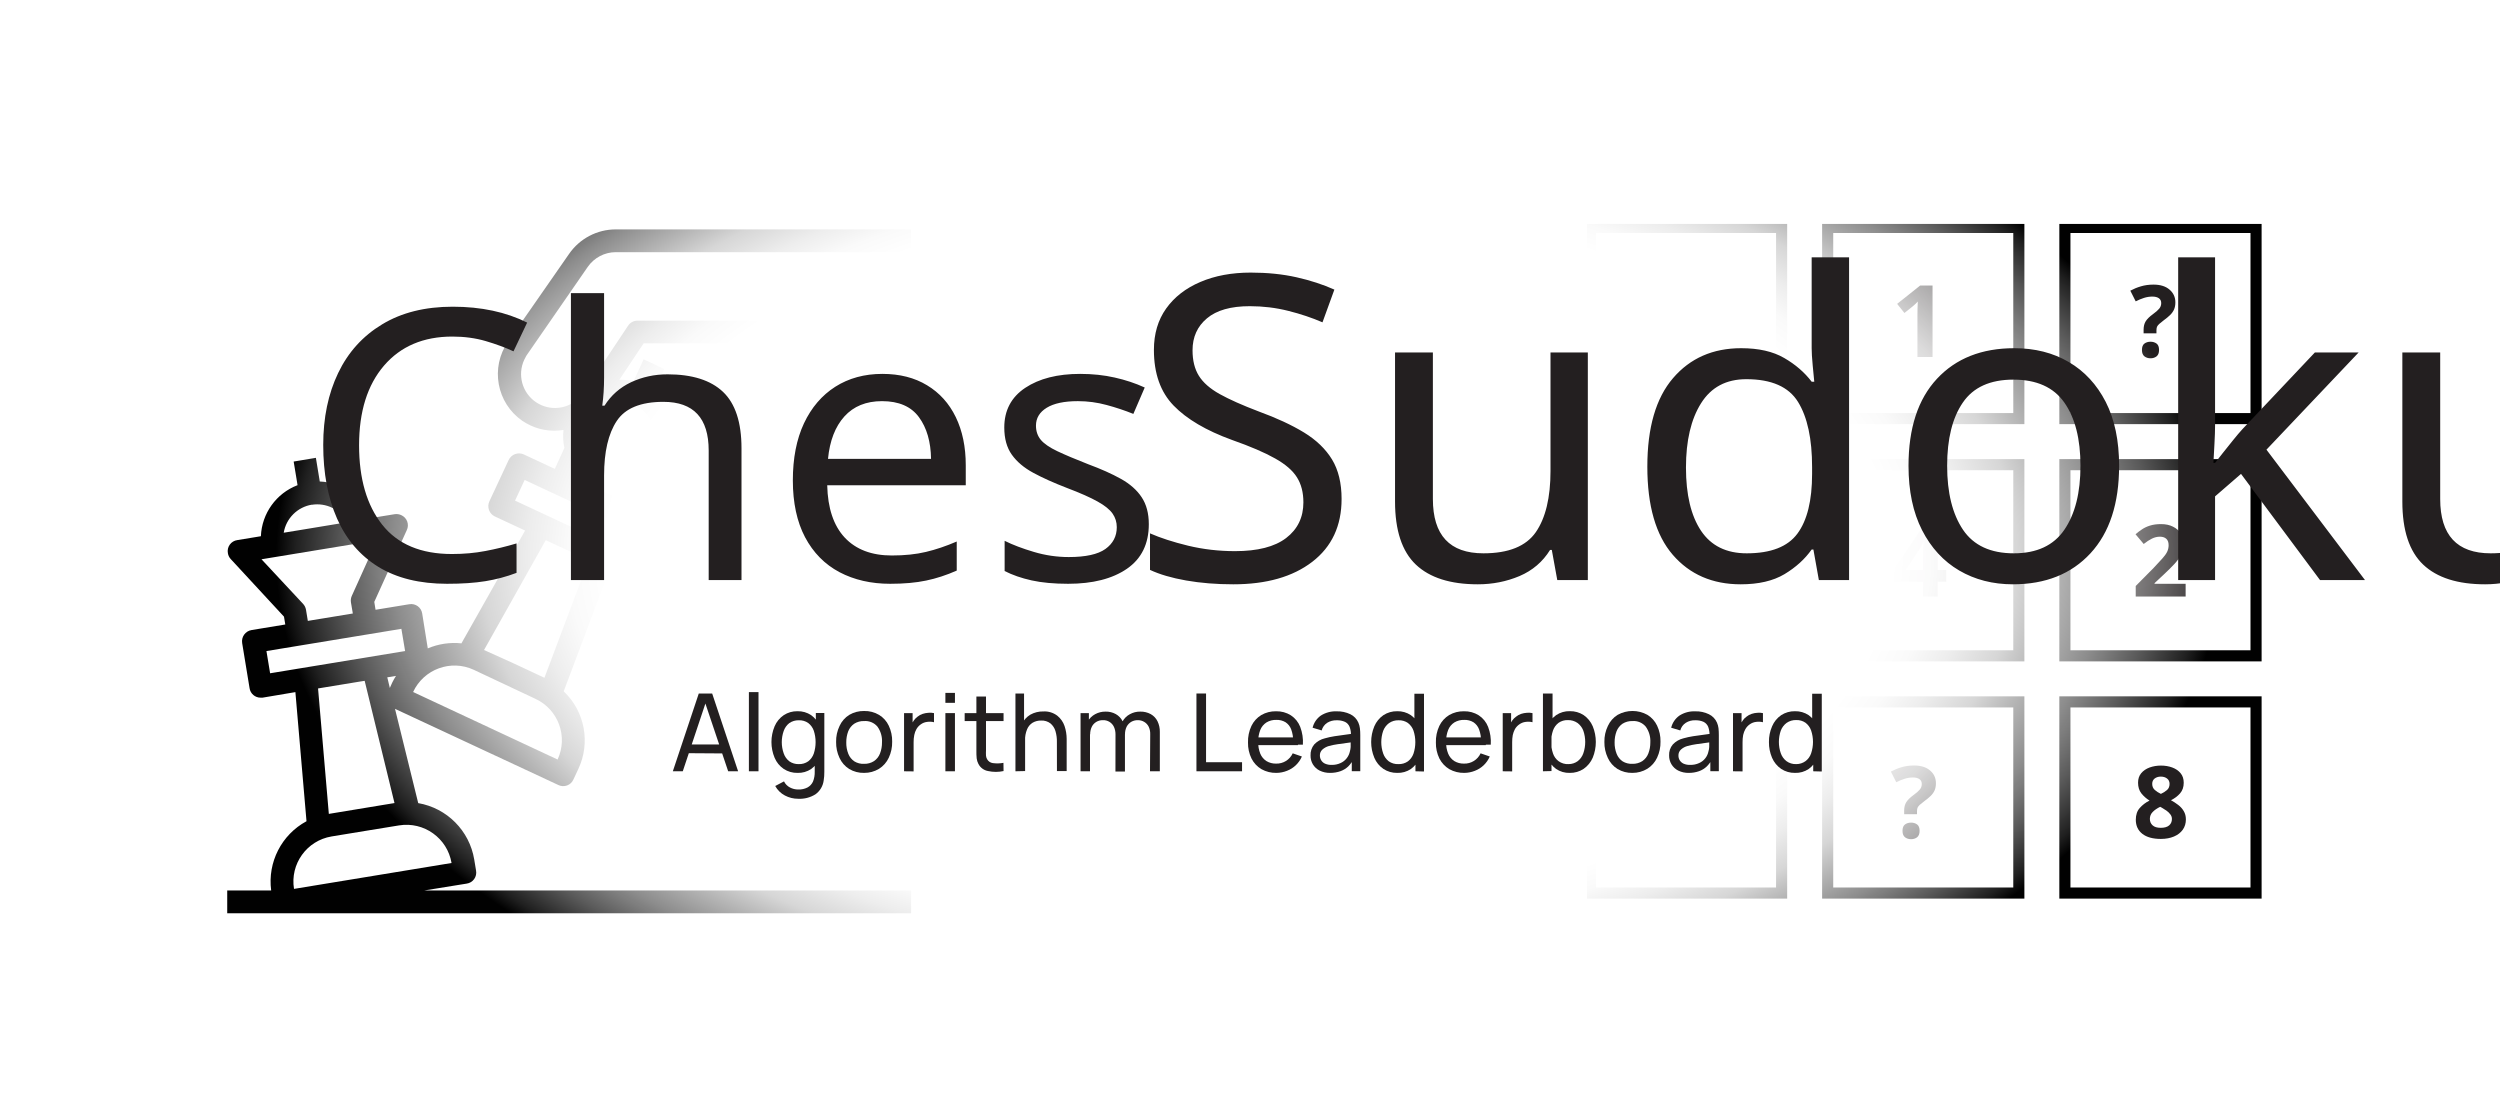
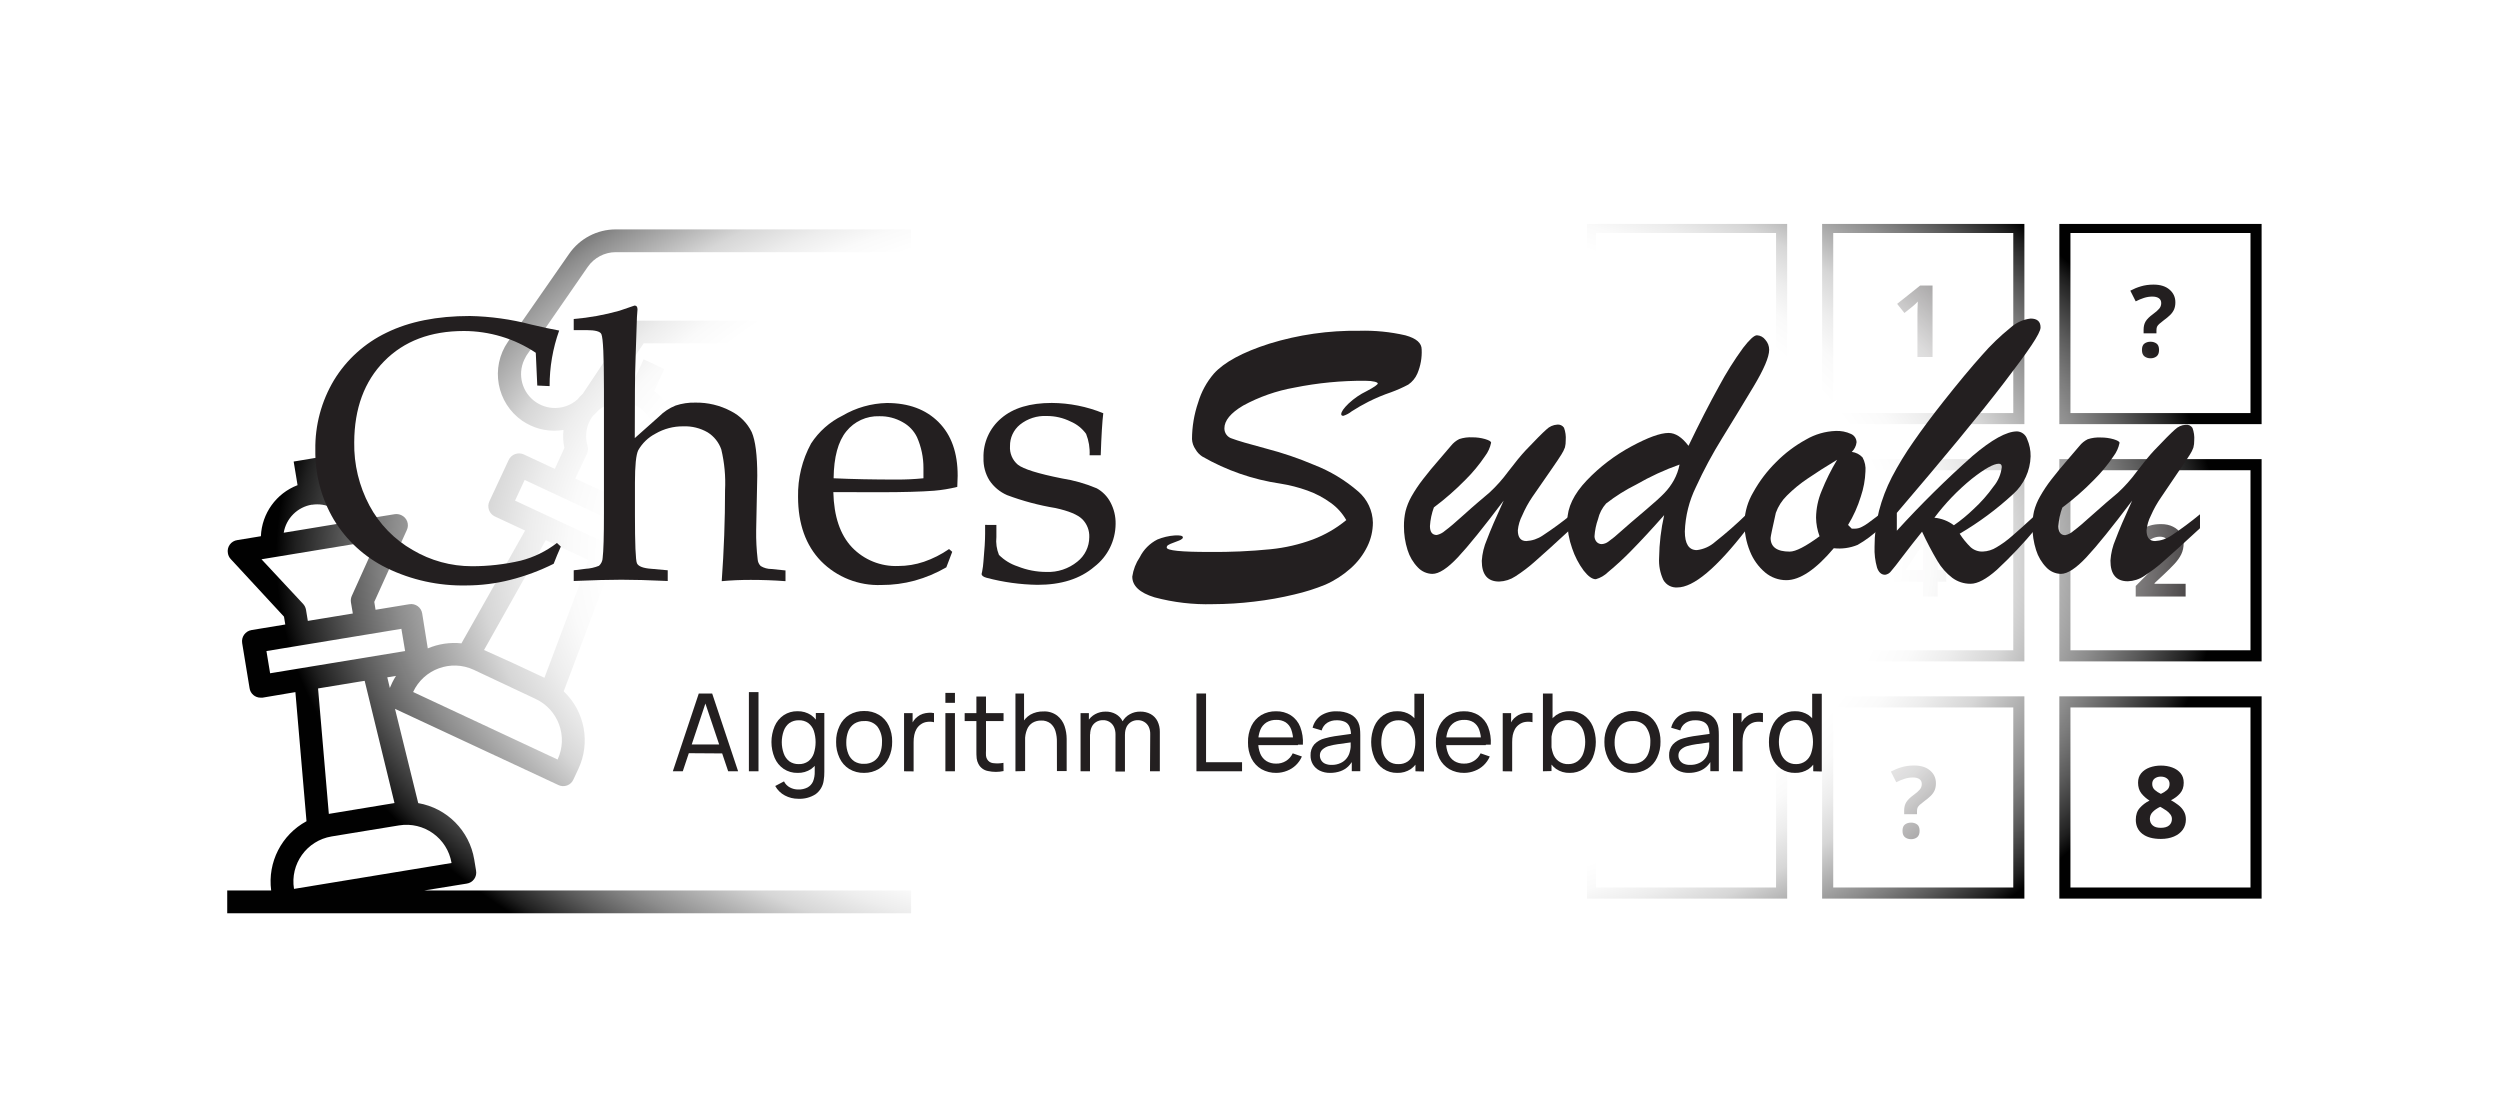
<svg xmlns="http://www.w3.org/2000/svg" id="Layer_1" data-name="Layer 1" viewBox="0 0 450 200.72">
  <defs>
-     <style>.cls-1,.cls-4{fill:none;}.cls-2{fill:#010101;}.cls-3{clip-path:url(#clip-path);}.cls-4{stroke:#010101;stroke-miterlimit:10;stroke-width:2px;}.cls-5{font-size:18px;font-family:JetBrainsMono-Bold, JetBrains Mono;font-weight:700;}.cls-5,.cls-7,.cls-8{fill:#231f20;}.cls-6{fill:url(#radial-gradient);}.cls-8{font-size:67.95px;font-family:BookAntiqua, Book Antiqua;}.cls-9{font-size:76.44px;font-family:BrushScriptMT, Brush Script MT;}</style>
+     <style>.cls-1,.cls-4{fill:none;}.cls-2{fill:#010101;}.cls-3{clip-path:url(#clip-path);}.cls-4{stroke:#010101;stroke-miterlimit:10;stroke-width:2px;}.cls-5{font-size:18px;font-family:JetBrainsMono-Bold, JetBrains Mono;font-weight:700;}.cls-5,.cls-7{fill:#231f20;}.cls-6{fill:url(#radial-gradient);}</style>
    <clipPath id="clip-path">
      <rect class="cls-1" x="285.66" y="40.31" width="123.44" height="124.07" />
    </clipPath>
    <radialGradient id="radial-gradient" cx="225" cy="100" r="114.48" gradientTransform="translate(-119.43 14.26) scale(1.53 0.86)" gradientUnits="userSpaceOnUse">
      <stop offset="0.66" stop-color="#fff" />
      <stop offset="0.7" stop-color="#fff" stop-opacity="0.98" />
      <stop offset="0.74" stop-color="#fff" stop-opacity="0.93" />
      <stop offset="0.79" stop-color="#fff" stop-opacity="0.84" />
      <stop offset="0.83" stop-color="#fff" stop-opacity="0.71" />
      <stop offset="0.88" stop-color="#fff" stop-opacity="0.55" />
      <stop offset="0.93" stop-color="#fff" stop-opacity="0.35" />
      <stop offset="0.98" stop-color="#fff" stop-opacity="0.12" />
      <stop offset="1" stop-color="#fff" stop-opacity="0" />
    </radialGradient>
  </defs>
  <path class="cls-2" d="M94.86,63.86l10.93-15.81a6.16,6.16,0,0,1,5.07-2.66H164v-4.1H110.86a10.23,10.23,0,0,0-8.43,4.42l-11,15.81a10.24,10.24,0,0,0,2.59,14.23c.24.16.49.32.75.46a10.11,10.11,0,0,0,6.66,1.18,10.07,10.07,0,0,0,.16,3.24L99.87,84.4l-5.58-2.6a2.06,2.06,0,0,0-2.73,1l-3.47,7.44a2.05,2.05,0,0,0,1,2.73h0l5.43,2.53L83.06,115.8a12.32,12.32,0,0,0-6.06.91l-1-6.26a2,2,0,0,0-2.32-1.69h0l-6.08,1-.23-1.42,5.85-12.91a2,2,0,0,0-1-2.71A2.08,2.08,0,0,0,71,92.56l-4.26.7a10.29,10.29,0,0,0-9.18-6.59l-.7-4.26-4,.67.7,4.25a10.29,10.29,0,0,0-6.6,9.19l-4.25.7a2,2,0,0,0-1.69,2.36,2,2,0,0,0,.52,1.06L51.12,111l.23,1.41-6.07,1a2.05,2.05,0,0,0-1.69,2.35l1.33,8.1a2,2,0,0,0,2,1.72,1.84,1.84,0,0,0,.33,0l5.92-1,2,23.24a12.33,12.33,0,0,0-6.36,12.46H40.9v4.11H164v-4.11H76.39L84,159.05a2,2,0,0,0,1.69-2.35h0l-.33-2a12.35,12.35,0,0,0-10.08-10.14L71.1,127.59l29.4,13.71a2,2,0,0,0,2.72-1l.87-1.86a12.14,12.14,0,0,0-2.62-14l8.22-21.86,5.43,2.51a2,2,0,0,0,.86.2,2.07,2.07,0,0,0,.7-.13,2,2,0,0,0,1.16-1.06l3.47-7.44a2,2,0,0,0-1-2.72h0l-5.58-2.59,1.76-3.77c.25-.14.48-.31.73-.47a10.11,10.11,0,0,0,9.84,7.52H164v-4.1H127.07a6.18,6.18,0,0,1-4.56-2,6.09,6.09,0,0,1-1.57-4.75,6.4,6.4,0,0,1,6.48-5.54h7.85a10.26,10.26,0,0,0,0-20.52H114.76a2,2,0,0,0-1.71.92L105,70.73c0,.07-.1.13-.15.2a9,9,0,0,0-.94,1,6.1,6.1,0,0,1-9.3-7.64C94.67,64.15,94.76,64,94.86,63.86Zm-38.73,27A6.17,6.17,0,0,1,62.52,94l-7.85,1.3-3.6.59A6.15,6.15,0,0,1,56.13,90.84Zm-9.06,9.81,10.39-1.71,8.09-1.33,2.29-.38-4.51,10a2.08,2.08,0,0,0-.16,1.18l.34,2-5.22.86-2.88.47-.33-2a2.09,2.09,0,0,0-.53-1.07Zm24.77,47.9a8.24,8.24,0,0,1,9.44,6.77L52.92,160a8.22,8.22,0,0,1,6.77-9.44l6.08-1ZM57.25,123.92l7.67-1.26.72-.11,5.37,22-11.82,1.95Zm13.37-1.09-.45,1-.46-1.91,1.57-.26A12.81,12.81,0,0,0,70.62,122.83Zm-22-1.64-.66-4,24.29-4,.67,4Zm51.74,15.52h0l-26-12.15a8.22,8.22,0,0,1,10.91-4h0L96.4,125.8A8.21,8.21,0,0,1,100.37,136.71ZM98,122l-5.43-2.54L87.13,117,98.24,97.23l7.72,3.6ZM116.72,96.8,115,100.52l-5.57-2.61-11.15-5.2-5.57-2.6,1.73-3.72Zm-.86-35h19.41a6.16,6.16,0,1,1,0,12.31h-7.85a10.66,10.66,0,0,0-5.92,1.8,10.35,10.35,0,0,0-3.73-5.54l1.8-3.95-3.72-1.74-1.8,3.94a11,11,0,0,0-2.56-.27Zm-10.21,19.9a2,2,0,0,0,.11-1.44,6.11,6.11,0,0,1,.3-4.31,6.59,6.59,0,0,1,.65-1.08,11.11,11.11,0,0,0,1-1,6.14,6.14,0,1,1,6.46,10.28,2,2,0,0,0-1,1L111,89.6l-7.44-3.47Z" />
  <g class="cls-3">
    <rect class="cls-4" x="286.28" y="40.94" width="34.41" height="34.41" />
    <rect class="cls-4" x="328.98" y="40.94" width="34.41" height="34.41" />
    <rect class="cls-4" x="371.68" y="40.94" width="34.41" height="34.41" />
    <rect class="cls-4" x="286.28" y="83.64" width="34.41" height="34.41" />
    <rect class="cls-4" x="328.98" y="83.64" width="34.41" height="34.41" />
    <rect class="cls-4" x="371.68" y="83.64" width="34.41" height="34.41" />
    <rect class="cls-4" x="286.28" y="126.34" width="34.41" height="34.41" />
    <rect class="cls-4" x="328.98" y="126.34" width="34.41" height="34.41" />
    <rect class="cls-4" x="371.68" y="126.34" width="34.41" height="34.41" />
  </g>
  <text class="cls-5" transform="translate(383.41 64.26)">?</text>
  <text class="cls-5" transform="translate(340.31 150.82)">?</text>
  <text class="cls-5" transform="translate(383.71 107.37)">2</text>
  <text class="cls-5" transform="translate(340.34 107.37)">4</text>
  <text class="cls-5" transform="translate(383.82 150.82)">8</text>
  <text class="cls-5" transform="translate(340.42 64.26)">1</text>
  <rect class="cls-6" width="450" height="200.72" />
  <path class="cls-7" d="M121.11,138.83l4.67-14h2.41l4.67,14h-1.79l-4.37-13h.54l-4.34,13Zm2.25-3.26V134h7.25v1.62Z" />
  <path class="cls-7" d="M134.8,138.83V124.58h1.73v14.25Z" />
  <path class="cls-7" d="M143.55,139.12a4.34,4.34,0,0,1-2.49-.72,4.55,4.55,0,0,1-1.63-2,7.34,7.34,0,0,1,0-5.67,4.61,4.61,0,0,1,1.64-2,4.34,4.34,0,0,1,2.47-.71,4.23,4.23,0,0,1,2.47.71,4.46,4.46,0,0,1,1.55,2,8,8,0,0,1,0,5.69,4.46,4.46,0,0,1-1.55,2A4.15,4.15,0,0,1,143.55,139.12Zm.13,4.66a5.07,5.07,0,0,1-2.4-.59,4.21,4.21,0,0,1-1.74-1.71l1.58-.83a2.43,2.43,0,0,0,1.06,1.09,3.13,3.13,0,0,0,1.51.37,3.39,3.39,0,0,0,1.65-.36,2.27,2.27,0,0,0,1-1.07,4.44,4.44,0,0,0,.31-1.8V136h.2v-7.66h1.53V138.9a9.12,9.12,0,0,1-.12,1.61,3.63,3.63,0,0,1-1.47,2.46A5.33,5.33,0,0,1,143.68,143.78Zm.09-6.24a2.79,2.79,0,0,0,1.71-.5,3,3,0,0,0,1-1.39,6.63,6.63,0,0,0,0-4.13,3,3,0,0,0-1-1.38,2.76,2.76,0,0,0-1.68-.49,2.88,2.88,0,0,0-1.73.51,3.08,3.08,0,0,0-1,1.4,6.06,6.06,0,0,0,0,4.06,3.06,3.06,0,0,0,1,1.41A2.81,2.81,0,0,0,143.77,137.54Z" />
  <path class="cls-7" d="M155.54,139.12a5,5,0,0,1-2.68-.7,4.63,4.63,0,0,1-1.75-2,6.44,6.44,0,0,1-.61-2.87,6.29,6.29,0,0,1,.62-2.88,4.57,4.57,0,0,1,1.76-2,5.07,5.07,0,0,1,2.66-.69,5,5,0,0,1,2.69.7,4.48,4.48,0,0,1,1.75,1.95,6.41,6.41,0,0,1,.61,2.87,6.5,6.5,0,0,1-.61,2.89,4.68,4.68,0,0,1-1.76,2A5.09,5.09,0,0,1,155.54,139.12Zm0-1.63a3.13,3.13,0,0,0,1.78-.49,2.92,2.92,0,0,0,1.08-1.37,5.38,5.38,0,0,0,.36-2,4.42,4.42,0,0,0-.82-2.84,2.86,2.86,0,0,0-2.4-1,3.11,3.11,0,0,0-1.78.48,3,3,0,0,0-1.08,1.36,5.51,5.51,0,0,0-.35,2,5.28,5.28,0,0,0,.37,2.07,2.93,2.93,0,0,0,1.09,1.35A3.05,3.05,0,0,0,155.54,137.49Z" />
  <path class="cls-7" d="M162.73,138.83V128.36h1.54v2.53l-.25-.33a3.64,3.64,0,0,1,.48-.89,3,3,0,0,1,.66-.67,3,3,0,0,1,.91-.5,4.32,4.32,0,0,1,1.05-.2,3.36,3.36,0,0,1,1,.06V130a3.15,3.15,0,0,0-1.23-.06,2.39,2.39,0,0,0-1.17.46,2.65,2.65,0,0,0-.76.84,3.48,3.48,0,0,0-.39,1.06,6.19,6.19,0,0,0-.12,1.3v5.25Z" />
  <path class="cls-7" d="M170.17,126.51v-1.79h1.72v1.79Zm0,12.32V128.36h1.72v10.47Z" />
  <path class="cls-7" d="M173.64,129.79v-1.43h7v1.43Zm7,9a6.53,6.53,0,0,1-2.78,0,2.42,2.42,0,0,1-1.75-1.29,2.9,2.9,0,0,1-.31-1,12.56,12.56,0,0,1-.05-1.36v-9.76h1.73v9.65a9.06,9.06,0,0,0,0,1,1.62,1.62,0,0,0,.19.61,1.39,1.39,0,0,0,1.05.72,5.91,5.91,0,0,0,1.9-.05Z" />
  <path class="cls-7" d="M182.78,138.83v-14h1.55v7.71h.19v6.25Zm7.46-5.24a6.4,6.4,0,0,0-.26-2,2.85,2.85,0,0,0-.89-1.37,2.55,2.55,0,0,0-1.69-.52,2.9,2.9,0,0,0-1.53.39,2.48,2.48,0,0,0-1,1.2,4.87,4.87,0,0,0-.36,2l-1.13-.35a5.83,5.83,0,0,1,.54-2.6,4,4,0,0,1,1.54-1.7,4.58,4.58,0,0,1,2.35-.58,3.78,3.78,0,0,1,2.51.77,4.08,4.08,0,0,1,1.3,1.86A7.37,7.37,0,0,1,192,133v5.79h-1.75Z" />
  <path class="cls-7" d="M194.5,138.83V128.36H196v2.8h.2v7.67Zm6.29-6.63a3.17,3.17,0,0,0-.28-1.36,2.1,2.1,0,0,0-2-1.21,2.23,2.23,0,0,0-1.19.32,2.09,2.09,0,0,0-.81.9,3,3,0,0,0-.28,1.33l-.91-.54a3.45,3.45,0,0,1,1.81-3.09,3.82,3.82,0,0,1,1.88-.46,3.61,3.61,0,0,1,1.84.45,3.08,3.08,0,0,1,1.22,1.28,4.29,4.29,0,0,1,.42,2v7.05h-1.71Zm6.25-.07a2.93,2.93,0,0,0-.28-1.33,2.08,2.08,0,0,0-.8-.86,2.18,2.18,0,0,0-1.17-.31,2.31,2.31,0,0,0-1.13.28,2.21,2.21,0,0,0-.84.85,3,3,0,0,0-.32,1.42l-.91-.37a3.74,3.74,0,0,1,.46-1.94,3.26,3.26,0,0,1,1.32-1.31,3.72,3.72,0,0,1,1.88-.47,3.76,3.76,0,0,1,1.88.45,3,3,0,0,1,1.22,1.28,4.22,4.22,0,0,1,.42,1.93v7.08H207Z" />
  <path class="cls-7" d="M215.36,138.83v-14h1.73V137.2h6.48v1.63Z" />
  <path class="cls-7" d="M229.76,139.12a5.28,5.28,0,0,1-2.7-.67,4.67,4.67,0,0,1-1.79-1.92,6.28,6.28,0,0,1-.63-2.87,6.55,6.55,0,0,1,.62-3,4.65,4.65,0,0,1,1.77-1.95,5.1,5.1,0,0,1,2.65-.68,4.76,4.76,0,0,1,2.68.73,4.36,4.36,0,0,1,1.68,2.08,7.6,7.6,0,0,1,.48,3.2h-1.75v-.62a5.93,5.93,0,0,0-.36-2.14,2.65,2.65,0,0,0-1-1.27,3,3,0,0,0-1.66-.43,3.26,3.26,0,0,0-1.79.46,2.87,2.87,0,0,0-1.11,1.35,5.56,5.56,0,0,0-.37,2.17,5.3,5.3,0,0,0,.37,2.1,2.91,2.91,0,0,0,1.1,1.33,3.22,3.22,0,0,0,1.74.46,3.19,3.19,0,0,0,3-1.85l1.65.57a4.86,4.86,0,0,1-1.09,1.57,4.77,4.77,0,0,1-1.58,1A5.26,5.26,0,0,1,229.76,139.12Zm-3.87-5v-1.39h7.74v1.39Z" />
  <path class="cls-7" d="M239.46,139.12a4.12,4.12,0,0,1-1.94-.42,3,3,0,0,1-1.21-1.13,3,3,0,0,1-.41-1.57,2.9,2.9,0,0,1,.66-2,3.84,3.84,0,0,1,1.91-1.1,14.19,14.19,0,0,1,1.74-.38c.63-.1,1.52-.22,2.64-.37l.49-.07.45-.06-.62.36a3.83,3.83,0,0,0-.24-1.54,1.72,1.72,0,0,0-.82-.9,3.43,3.43,0,0,0-1.52-.29,3.07,3.07,0,0,0-1.69.45,2.38,2.38,0,0,0-1,1.38l-1.63-.49a3.76,3.76,0,0,1,1.47-2.18,4.92,4.92,0,0,1,2.85-.77,5.34,5.34,0,0,1,2.47.52,3,3,0,0,1,1.45,1.52,3.44,3.44,0,0,1,.27,1,9.45,9.45,0,0,1,.07,1.26v6.47h-1.53v-2.51l.36.23a5,5,0,0,1-1,1.43,4,4,0,0,1-1.41.86A5.52,5.52,0,0,1,239.46,139.12Zm.26-1.44a3.57,3.57,0,0,0,1.58-.33,2.84,2.84,0,0,0,1.11-.87,3,3,0,0,0,.57-1.22,3.8,3.8,0,0,0,.14-.8c0-.29,0-.63,0-1v-.18l.6.26-.71.11c-.92.11-1.67.22-2.25.31a12.34,12.34,0,0,0-1.55.32,3,3,0,0,0-1.18.64,1.38,1.38,0,0,0-.45,1.08,1.6,1.6,0,0,0,.23.84,1.53,1.53,0,0,0,.7.62A2.73,2.73,0,0,0,239.72,137.68Z" />
  <path class="cls-7" d="M251.5,139.12a4.34,4.34,0,0,1-2.49-.72,4.55,4.55,0,0,1-1.63-2,7.34,7.34,0,0,1,0-5.67,4.67,4.67,0,0,1,1.63-2,4.4,4.4,0,0,1,2.48-.71,4.23,4.23,0,0,1,2.47.71,4.46,4.46,0,0,1,1.55,2,8,8,0,0,1,0,5.69,4.46,4.46,0,0,1-1.55,2A4.15,4.15,0,0,1,251.5,139.12Zm.21-1.58a2.8,2.8,0,0,0,1.72-.5,3,3,0,0,0,1-1.39,6.63,6.63,0,0,0,0-4.13,3,3,0,0,0-1-1.38,2.76,2.76,0,0,0-1.68-.49,2.88,2.88,0,0,0-1.73.51,3.1,3.1,0,0,0-1.05,1.4,6.23,6.23,0,0,0,0,4.06,3.08,3.08,0,0,0,1,1.41A2.78,2.78,0,0,0,251.71,137.54Zm3.07,1.29v-7.71h-.19v-6.25h1.73v14Z" />
  <path class="cls-7" d="M263.58,139.12a5.28,5.28,0,0,1-2.7-.67,4.74,4.74,0,0,1-1.79-1.92,6.28,6.28,0,0,1-.63-2.87,6.55,6.55,0,0,1,.62-3,4.65,4.65,0,0,1,1.77-1.95,5.1,5.1,0,0,1,2.65-.68,4.76,4.76,0,0,1,2.68.73,4.36,4.36,0,0,1,1.68,2.08,7.6,7.6,0,0,1,.48,3.2h-1.75v-.62a5.93,5.93,0,0,0-.36-2.14,2.65,2.65,0,0,0-1-1.27,3,3,0,0,0-1.66-.43,3.26,3.26,0,0,0-1.79.46,2.87,2.87,0,0,0-1.11,1.35,5.56,5.56,0,0,0-.37,2.17,5.3,5.3,0,0,0,.37,2.1,2.91,2.91,0,0,0,1.1,1.33,3.22,3.22,0,0,0,1.74.46,3.19,3.19,0,0,0,3-1.85l1.65.57a4.86,4.86,0,0,1-1.09,1.57,4.77,4.77,0,0,1-1.58,1A5.26,5.26,0,0,1,263.58,139.12Zm-3.87-5v-1.39h7.74v1.39Z" />
  <path class="cls-7" d="M270.49,138.83V128.36H272v2.53l-.26-.33a4.47,4.47,0,0,1,.48-.89,2.84,2.84,0,0,1,.67-.67,3,3,0,0,1,.9-.5,4.31,4.31,0,0,1,1.06-.2,3.29,3.29,0,0,1,1,.06V130a3.15,3.15,0,0,0-1.23-.06,2.39,2.39,0,0,0-1.16.46,2.68,2.68,0,0,0-.77.84,4.1,4.1,0,0,0-.39,1.06,7,7,0,0,0-.11,1.3v5.25Z" />
  <path class="cls-7" d="M277.73,138.83v-14h1.73v6.25h-.19v7.71Zm4.82.29a4.14,4.14,0,0,1-2.45-.71,4.46,4.46,0,0,1-1.55-2,8,8,0,0,1,0-5.69,4.41,4.41,0,0,1,1.56-2,4.22,4.22,0,0,1,2.46-.71,4.41,4.41,0,0,1,2.49.71,4.67,4.67,0,0,1,1.63,2,7.46,7.46,0,0,1,0,5.67,4.69,4.69,0,0,1-1.63,2A4.35,4.35,0,0,1,282.55,139.12Zm-.21-1.58A2.78,2.78,0,0,0,284,137a3.08,3.08,0,0,0,1-1.41,6.23,6.23,0,0,0,0-4.06,3.1,3.1,0,0,0-1.05-1.4,2.88,2.88,0,0,0-1.73-.51,2.76,2.76,0,0,0-1.68.49,2.92,2.92,0,0,0-1,1.38,6.44,6.44,0,0,0,0,4.13,2.87,2.87,0,0,0,1,1.39A2.79,2.79,0,0,0,282.34,137.54Z" />
  <path class="cls-7" d="M293.84,139.12a5,5,0,0,1-2.68-.7,4.57,4.57,0,0,1-1.75-2,6.44,6.44,0,0,1-.62-2.87,6.3,6.3,0,0,1,.63-2.88,4.57,4.57,0,0,1,1.76-2,5.5,5.5,0,0,1,5.35,0,4.55,4.55,0,0,1,1.75,1.95,6.41,6.41,0,0,1,.61,2.87,6.5,6.5,0,0,1-.61,2.89,4.68,4.68,0,0,1-1.76,2A5.12,5.12,0,0,1,293.84,139.12Zm0-1.63a3.16,3.16,0,0,0,1.78-.49,2.92,2.92,0,0,0,1.08-1.37,5.38,5.38,0,0,0,.36-2,4.43,4.43,0,0,0-.83-2.84,2.84,2.84,0,0,0-2.39-1,3.17,3.17,0,0,0-1.79.48,3,3,0,0,0-1.07,1.36,5.51,5.51,0,0,0-.35,2,5.28,5.28,0,0,0,.37,2.07,2.91,2.91,0,0,0,1.08,1.35A3.11,3.11,0,0,0,293.84,137.49Z" />
  <path class="cls-7" d="M304,139.12a4.11,4.11,0,0,1-1.93-.42,3,3,0,0,1-1.21-1.13,3,3,0,0,1-.42-1.57,2.85,2.85,0,0,1,.67-2,3.85,3.85,0,0,1,1.9-1.1,15.06,15.06,0,0,1,1.74-.38c.64-.1,1.52-.22,2.65-.37l.49-.07.45-.06-.62.36a4.22,4.22,0,0,0-.24-1.54,1.76,1.76,0,0,0-.82-.9,3.43,3.43,0,0,0-1.52-.29,3,3,0,0,0-1.69.45,2.34,2.34,0,0,0-1,1.38l-1.64-.49a3.77,3.77,0,0,1,1.48-2.18,4.87,4.87,0,0,1,2.85-.77,5.26,5.26,0,0,1,2.46.52,3,3,0,0,1,1.46,1.52,3.79,3.79,0,0,1,.27,1,11.7,11.7,0,0,1,.06,1.26v6.47h-1.53v-2.51l.36.23a4.77,4.77,0,0,1-1,1.43,3.91,3.91,0,0,1-1.41.86A5.43,5.43,0,0,1,304,139.12Zm.27-1.44a3.6,3.6,0,0,0,1.58-.33,2.84,2.84,0,0,0,1.11-.87,2.9,2.9,0,0,0,.56-1.22,3.26,3.26,0,0,0,.14-.8c0-.29,0-.63,0-1v-.18l.6.26-.72.11c-.92.11-1.67.22-2.25.31a12.54,12.54,0,0,0-1.54.32,2.89,2.89,0,0,0-1.18.64,1.38,1.38,0,0,0-.45,1.08,1.6,1.6,0,0,0,.22.84,1.64,1.64,0,0,0,.7.62A2.77,2.77,0,0,0,304.27,137.68Z" />
  <path class="cls-7" d="M311.94,138.83V128.36h1.54v2.53l-.25-.33a3.64,3.64,0,0,1,.48-.89,2.63,2.63,0,0,1,.66-.67,3,3,0,0,1,.91-.5,4.15,4.15,0,0,1,1.05-.2,3.36,3.36,0,0,1,1,.06V130a3.16,3.16,0,0,0-1.23-.06,2.39,2.39,0,0,0-1.17.46,2.65,2.65,0,0,0-.76.84,3.79,3.79,0,0,0-.4,1.06,7,7,0,0,0-.11,1.3v5.25Z" />
  <path class="cls-7" d="M323.1,139.12a4.34,4.34,0,0,1-2.49-.72,4.64,4.64,0,0,1-1.64-2,7,7,0,0,1-.56-2.83,6.79,6.79,0,0,1,.57-2.84,4.59,4.59,0,0,1,1.63-2,4.4,4.4,0,0,1,2.48-.71,4.25,4.25,0,0,1,2.47.71,4.46,4.46,0,0,1,1.55,2,8,8,0,0,1,0,5.69,4.46,4.46,0,0,1-1.55,2A4.15,4.15,0,0,1,323.1,139.12Zm.21-1.58A2.8,2.8,0,0,0,325,137a2.92,2.92,0,0,0,1-1.39,6.44,6.44,0,0,0,0-4.13,3,3,0,0,0-1-1.38,2.76,2.76,0,0,0-1.68-.49,2.88,2.88,0,0,0-1.73.51,3.1,3.1,0,0,0-1.05,1.4,6.23,6.23,0,0,0,0,4.06,3.08,3.08,0,0,0,1,1.41A2.78,2.78,0,0,0,323.31,137.54Zm3.07,1.29v-7.71h-.19v-6.25h1.73v14Z" />
-   <text class="cls-8" transform="translate(54.04 104.41)">Ches<tspan class="cls-9" x="149.07" y="0">Sudoku</tspan>
-   </text>
+   <path class="cls-7" d="M96.71,69.4l-.27-5.9a22.85,22.85,0,0,0-6.19-2.92,23.58,23.58,0,0,0-6.75-1q-9,0-14.35,5.44T63.76,79.62A23.38,23.38,0,0,0,66.5,91,20.08,20.08,0,0,0,74.28,99a20.89,20.89,0,0,0,10.65,2.92,38.38,38.38,0,0,0,8.79-1,17.87,17.87,0,0,0,6.53-3.19l.7.66q-.69,1.53-1.29,3.09a38.46,38.46,0,0,1-7.82,2.9,32.21,32.21,0,0,1-7.91,1,31.24,31.24,0,0,1-14.35-3.15,22.81,22.81,0,0,1-9.5-8.71,23.94,23.94,0,0,1-3.32-12.56,23.7,23.7,0,0,1,3.35-12.52,22.43,22.43,0,0,1,9.47-8.56q6.12-3,15-3a47,47,0,0,1,11,1.53q3.12.74,5.07,1.09a29.52,29.52,0,0,0-1.72,10Z" />
+   <path class="cls-7" d="M114.26,78.86,118.6,75a8.91,8.91,0,0,1,3-2,10.49,10.49,0,0,1,3.57-.53A13.2,13.2,0,0,1,131.56,74a8.33,8.33,0,0,1,3.75,3.78q1,2.31,1,7.85l-.2,9.82a39.66,39.66,0,0,0,.27,5.24,1.83,1.83,0,0,0,.55,1.2,3.69,3.69,0,0,0,1.94.53l2.52.26v1.93c-2.15-.16-4.24-.23-6.27-.23-1.75,0-3.49.07-5.21.23q.6-8.33.6-16.39a25.9,25.9,0,0,0-.68-7.33,5.93,5.93,0,0,0-2.44-3.06A8.14,8.14,0,0,0,123,76.74a9.76,9.76,0,0,0-5,1.31,7.6,7.6,0,0,0-3.12,3q-.59,1.23-.59,5.84v5.77q0,7.91.36,8.73c.24.55,1.13.9,2.65,1l2.89.26v1.93c-3.45-.16-6.22-.23-8.33-.23s-5,.07-8.59.23v-1.93l2.09-.26a7.56,7.56,0,0,0,2.46-.55,2,2,0,0,0,.66-1.44c.15-1.19.23-3.87.23-8V70.06c0-5.9-.15-9.21-.46-9.91-.2-.49-1.1-.73-2.69-.73h-2.29v-2a43.55,43.55,0,0,0,8.23-1.49l2.72-.93c.35,0,.53.23.53.7l-.1,1.36-.2,6q-.17,4.5-.16,7Z" />
+   <path class="cls-7" d="M150,88.58q.16,6.54,3.34,9.92a10.92,10.92,0,0,0,8.35,3.38,14.46,14.46,0,0,0,4.61-.76,18.57,18.57,0,0,0,4.53-2.29l.57.5-1.06,2.79a24.35,24.35,0,0,1-5.68,2.39,22.72,22.72,0,0,1-6,.79A14.47,14.47,0,0,1,147.78,101q-4.12-4.26-4.13-11.56A19.29,19.29,0,0,1,146,79.82a14.23,14.23,0,0,1,5.64-5,16.49,16.49,0,0,1,8-2.28q5.87,0,9.31,3.45t3.43,9.65l-.07,2a26.44,26.44,0,0,1-4.17.69q-3.54.27-9.84.27Zm.06-2.49c3.43.16,7.22.23,11.35.23a46.85,46.85,0,0,0,4.81-.23V84.23a13.62,13.62,0,0,0-1.16-5.54A6.1,6.1,0,0,0,162.5,76a8.13,8.13,0,0,0-4.22-1.08,7.31,7.31,0,0,0-5.94,2.72Q150.12,80.36,150.05,86.09Z" />
+   <path class="cls-7" d="M179.35,94.49v2.16a6.73,6.73,0,0,0,.46,3.23,8.49,8.49,0,0,0,3.37,2.07,13.93,13.93,0,0,0,5.16,1,8.29,8.29,0,0,0,5.58-1.85,5.62,5.62,0,0,0,2.15-4.4,4.33,4.33,0,0,0-1.26-3.25c-.84-.82-2.44-1.48-4.81-2a46.17,46.17,0,0,1-8.73-2.33,7.35,7.35,0,0,1-3.18-2.66,7.24,7.24,0,0,1-1.06-4,9,9,0,0,1,3.2-7.18c2.14-1.84,5.17-2.75,9.09-2.75a24.83,24.83,0,0,1,9.27,1.85q-.28,2.27-.46,7.57h-2a9.11,9.11,0,0,0-.63-3.85,6.6,6.6,0,0,0-2.78-2.22,9.53,9.53,0,0,0-4.3-1,7.16,7.16,0,0,0-4.82,1.55,4.89,4.89,0,0,0-1.8,3.87,4,4,0,0,0,1.42,3.35c1,.78,3.59,1.6,7.9,2.46a26.68,26.68,0,0,1,6.3,1.79,6.1,6.1,0,0,1,2.46,2.52,7.92,7.92,0,0,1,.93,3.88,9.81,9.81,0,0,1-3.84,7.72q-3.82,3.26-10.23,3.25a38,38,0,0,1-9.16-1.27c-.59-.16-.89-.39-.89-.7l.1-.46a13.42,13.42,0,0,0,.23-1.77c.2-2.15.3-3.82.3-5l0-1.59Z" />
+   <path class="cls-7" d="M242.33,93.62a9.63,9.63,0,0,0-2.79-3.1,16.49,16.49,0,0,0-4.2-2.22,26.85,26.85,0,0,0-4.88-1.25,39.71,39.71,0,0,1-14.07-4.89,3.69,3.69,0,0,1-1.19-1.27,3.47,3.47,0,0,1-.64-1.86,20.58,20.58,0,0,1,1.11-6.59,14.16,14.16,0,0,1,2.81-5.17q2.78-3.1,10-5.41a52.42,52.42,0,0,1,16.18-2.32,32.8,32.8,0,0,1,8.31.82c2,.55,2.93,1.4,2.93,2.54a9.87,9.87,0,0,1-.77,4.33,4.65,4.65,0,0,1-1.64,2,24.69,24.69,0,0,1-3.08,1.37,32,32,0,0,0-4.09,1.71,33.41,33.41,0,0,0-3,1.72,4.75,4.75,0,0,1-1.52.82c-.25,0-.38-.1-.38-.3,0-.42.44-1.06,1.33-1.92A13,13,0,0,1,246,70.4c1.37-.72,2-1.18,2-1.38s-.75-.48-2.27-.48A62.19,62.19,0,0,0,233,69.77,30.32,30.32,0,0,0,223.77,73c-2.26,1.34-3.38,2.71-3.38,4.1a1.89,1.89,0,0,0,1.4,1.85q1.4.54,6.17,1.81a60.87,60.87,0,0,1,8.55,2.91,27.15,27.15,0,0,1,8,4.82,7.58,7.58,0,0,1,2.61,5.59,9.78,9.78,0,0,1-1,4.28,12.71,12.71,0,0,1-3,3.94,17.33,17.33,0,0,1-4.56,2.94A36.16,36.16,0,0,1,233,107a59.85,59.85,0,0,1-7.24,1.29,62.92,62.92,0,0,1-7.45.46,36.53,36.53,0,0,1-10.5-1.23q-4-1.23-4-3.73a8.34,8.34,0,0,1,1.35-3.49,7.16,7.16,0,0,1,3.17-3.19,10.16,10.16,0,0,1,3.1-.73c1-.06,1.49.06,1.49.35a.35.35,0,0,1-.11.23,1.24,1.24,0,0,1-.26.19l-.3.14c-.5.2-.9.36-1.22.47a3.71,3.71,0,0,0-.74.34.5.5,0,0,0-.28.46q0,.8,7.72.79a100,100,0,0,0,11-.49,30.64,30.64,0,0,0,7.57-1.75A21.33,21.33,0,0,0,242.33,93.62Z" />
+   <path class="cls-7" d="M270.66,90.11q-5.4,7.17-8.23,10.19c-1.88,2-3.41,3-4.61,3a3.68,3.68,0,0,1-2.61-1.17A7.78,7.78,0,0,1,253.36,99a13.9,13.9,0,0,1-.65-4.28A11.7,11.7,0,0,1,253,92a11,11,0,0,1,1.06-2.63,25.88,25.88,0,0,1,2.08-3.11c.85-1.12,1.91-2.39,3.15-3.81l1.88-2.2a4.43,4.43,0,0,1,1.5-1.22,6.43,6.43,0,0,1,2.37-.31,8.08,8.08,0,0,1,2.27.31c.73.22,1.09.43,1.09.66a6,6,0,0,1-1.1,2.42,28.26,28.26,0,0,1-3.55,4.28,49.19,49.19,0,0,1-5.65,4.94,11.81,11.81,0,0,0-.71,3.36c0,1.07.41,1.61,1.23,1.61a3.3,3.3,0,0,0,1.49-.77c.7-.51,1.87-1.49,3.53-3s3.14-2.74,4.46-3.86a26.44,26.44,0,0,0,3.38-3.79q1.92-2.52,3.11-3.79,2.76-2.91,3.77-3.79a3.05,3.05,0,0,1,1.94-.87,1.28,1.28,0,0,1,1.22.56,5.35,5.35,0,0,1,.31,2.27,4.79,4.79,0,0,1-.14,1.27,6.44,6.44,0,0,1-.62,1.25q-.46.76-1.89,2.82t-3.36,4.85A19.81,19.81,0,0,0,274,92.78a7.32,7.32,0,0,0-.79,2.67c0,1.29.51,1.94,1.53,1.94a5.78,5.78,0,0,0,2.95-1,62.67,62.67,0,0,0,5.15-3.77v2.51c-2.91,2.68-5.06,4.64-6.45,5.85a27.91,27.91,0,0,1-3.63,2.77,5.63,5.63,0,0,1-2.91.93q-3.13,0-3.13-3.73a11.42,11.42,0,0,1,.93-3.83Q268.57,94.67,270.66,90.11Z" />
+   <path class="cls-7" d="M299.55,92.72q-3.29,3.73-5.87,6.35a52.64,52.64,0,0,1-4.22,3.9,5.13,5.13,0,0,1-2.22,1.29c-.65,0-1.38-.53-2.19-1.57a14.33,14.33,0,0,1-2.07-4,14.75,14.75,0,0,1-.86-4.93c0-2.41,1.17-4.85,3.51-7.3a32.15,32.15,0,0,1,8-6.1c3-1.62,5.22-2.43,6.72-2.43,1.22,0,2.41.77,3.58,2.32q2.88-6,5.47-10.68a59.15,59.15,0,0,1,4.35-6.94c1.17-1.52,2-2.28,2.5-2.28a2,2,0,0,1,1.51.81,2.68,2.68,0,0,1,.69,1.81q0,1.93-2.84,6.66t-5.6,9.2a79.68,79.68,0,0,0-4.74,8.83,19.69,19.69,0,0,0-2,8q0,3.36,2.16,3.36a6,6,0,0,0,3.29-1.48,71.35,71.35,0,0,0,5.63-4.94v2.72q-8.06,10.42-12.43,10.42a2.67,2.67,0,0,1-2.52-1.35,8.22,8.22,0,0,1-.76-4A37.22,37.22,0,0,1,299.55,92.72Zm2.77-9.1a47.28,47.28,0,0,0-7.8,3.6,32,32,0,0,0-5.42,3.41,6.35,6.35,0,0,0-1.45,2.8,11.39,11.39,0,0,0-.64,3.1,1.56,1.56,0,0,0,.37,1,1.24,1.24,0,0,0,.94.41,2.22,2.22,0,0,0,1.19-.45,21.78,21.78,0,0,0,2.15-1.76q1.47-1.31,1.92-1.68.63-.55,2.82-2.4t3.19-2.9a11.06,11.06,0,0,0,1.72-2.33A9.74,9.74,0,0,0,302.32,83.62Z" />
+   <path class="cls-7" d="M338.37,92.57v2.51a19.67,19.67,0,0,1-4,3,8.71,8.71,0,0,1-4.29.6q-4.85,5.75-8.55,5.75a5.91,5.91,0,0,1-3.8-1.38A9.67,9.67,0,0,1,315,99.26a13.52,13.52,0,0,1-1-5.34,11.34,11.34,0,0,1,1.58-5.3,23.85,23.85,0,0,1,4.11-5.43,23.24,23.24,0,0,1,5.39-4.07,11.42,11.42,0,0,1,5.34-1.55,5.88,5.88,0,0,1,2.76.54,1.66,1.66,0,0,1,1,1.51,2.81,2.81,0,0,1-.86,1.72,3.17,3.17,0,0,1,1.94,1,4.38,4.38,0,0,1,.52,2.52,15.85,15.85,0,0,1-.83,4.51,22.51,22.51,0,0,1-2.3,5.12l.67.67h.56a2.73,2.73,0,0,0,1.25-.32,7.64,7.64,0,0,0,1.1-.67C336.57,93.92,337.28,93.4,338.37,92.57Zm-7.69-9.81q-3.09,1.86-5.3,3.38a24.52,24.52,0,0,0-3.73,3.06,8.25,8.25,0,0,0-2,3.11c-.63,2.79-.94,4.3-.94,4.52,0,1.64,1.15,2.46,3.44,2.46q1.61,0,5.37-2.76a9.94,9.94,0,0,1-.63-3.36,12.8,12.8,0,0,1,1-4.79A39.54,39.54,0,0,1,330.68,82.76Z" />
+   <path class="cls-7" d="M366.44,92.65v2.5a78.89,78.89,0,0,1-7,7.41q-2.84,2.52-4.74,2.52a5.44,5.44,0,0,1-3.3-1.08,10.4,10.4,0,0,1-2.65-3,57.9,57.9,0,0,1-2.78-5.3q-1.9,2.36-3.44,4.39c-1,1.35-1.73,2.25-2.12,2.7a1.6,1.6,0,0,1-1.09.67c-.67,0-1.15-.43-1.45-1.28a12,12,0,0,1-.45-3.76,26.06,26.06,0,0,1,.8-6.47,29.52,29.52,0,0,1,2.32-6.07,57.7,57.7,0,0,1,3.88-6.36q2.37-3.42,5.32-7.15,4.06-5.14,7-8.42A40.38,40.38,0,0,1,361.87,59a6.55,6.55,0,0,1,3.64-1.66c1.19,0,1.79.53,1.79,1.6s-2.2,4.24-6.61,10-10.82,13.5-19.26,23.38v3.21a181.73,181.73,0,0,1,13.64-13.47q5.18-4.41,8-4.41A2,2,0,0,1,364.87,79a7.44,7.44,0,0,1,.64,3.15,9.45,9.45,0,0,1-3.14,6.78,55.88,55.88,0,0,1-9.63,7.14,13.37,13.37,0,0,0,2,2.45,3.11,3.11,0,0,0,2.16.76,5,5,0,0,0,2.5-.78,18.26,18.26,0,0,0,2.75-2Q363.53,95.33,366.44,92.65Zm-14.74,1.9a28.2,28.2,0,0,0,3.52-2.89,25.89,25.89,0,0,0,3.6-4.07,6.57,6.57,0,0,0,1.5-3.53c0-.39-.18-.59-.53-.59-.94,0-2.57.91-4.87,2.72a39.86,39.86,0,0,0-6.73,7A6.87,6.87,0,0,1,351.7,94.55Z" />
+   <path class="cls-7" d="M383.79,90.11q-5.4,7.17-8.23,10.19c-1.87,2-3.41,3-4.6,3a3.69,3.69,0,0,1-2.62-1.17A7.78,7.78,0,0,1,366.49,99a13.9,13.9,0,0,1-.65-4.28,12.28,12.28,0,0,1,.28-2.69,10.7,10.7,0,0,1,1.07-2.63,24.56,24.56,0,0,1,2.07-3.11q1.29-1.68,3.15-3.81l1.88-2.2a4.43,4.43,0,0,1,1.5-1.22,6.43,6.43,0,0,1,2.37-.31,8.15,8.15,0,0,1,2.28.31c.72.22,1.08.43,1.08.66a6,6,0,0,1-1.1,2.42,28.26,28.26,0,0,1-3.55,4.28,48.36,48.36,0,0,1-5.65,4.94,11.81,11.81,0,0,0-.71,3.36c0,1.07.41,1.61,1.23,1.61a3.25,3.25,0,0,0,1.49-.77c.7-.51,1.87-1.49,3.53-3s3.14-2.74,4.46-3.86a26.44,26.44,0,0,0,3.38-3.79q1.92-2.52,3.11-3.79,2.76-2.91,3.77-3.79a3.05,3.05,0,0,1,1.94-.87,1.27,1.27,0,0,1,1.22.56,5.3,5.3,0,0,1,.32,2.27,4.74,4.74,0,0,1-.15,1.27,5.91,5.91,0,0,1-.62,1.25q-.46.76-1.89,2.82L389,89.51a19.15,19.15,0,0,0-1.83,3.27,7.32,7.32,0,0,0-.79,2.67c0,1.29.51,1.94,1.53,1.94a5.78,5.78,0,0,0,2.95-1A62.67,62.67,0,0,0,396,92.57v2.51c-2.91,2.68-5.06,4.64-6.45,5.85a27.91,27.91,0,0,1-3.63,2.77,5.61,5.61,0,0,1-2.91.93q-3.14,0-3.13-3.73a11.42,11.42,0,0,1,.93-3.83Q381.7,94.67,383.79,90.11Z" />
</svg>
